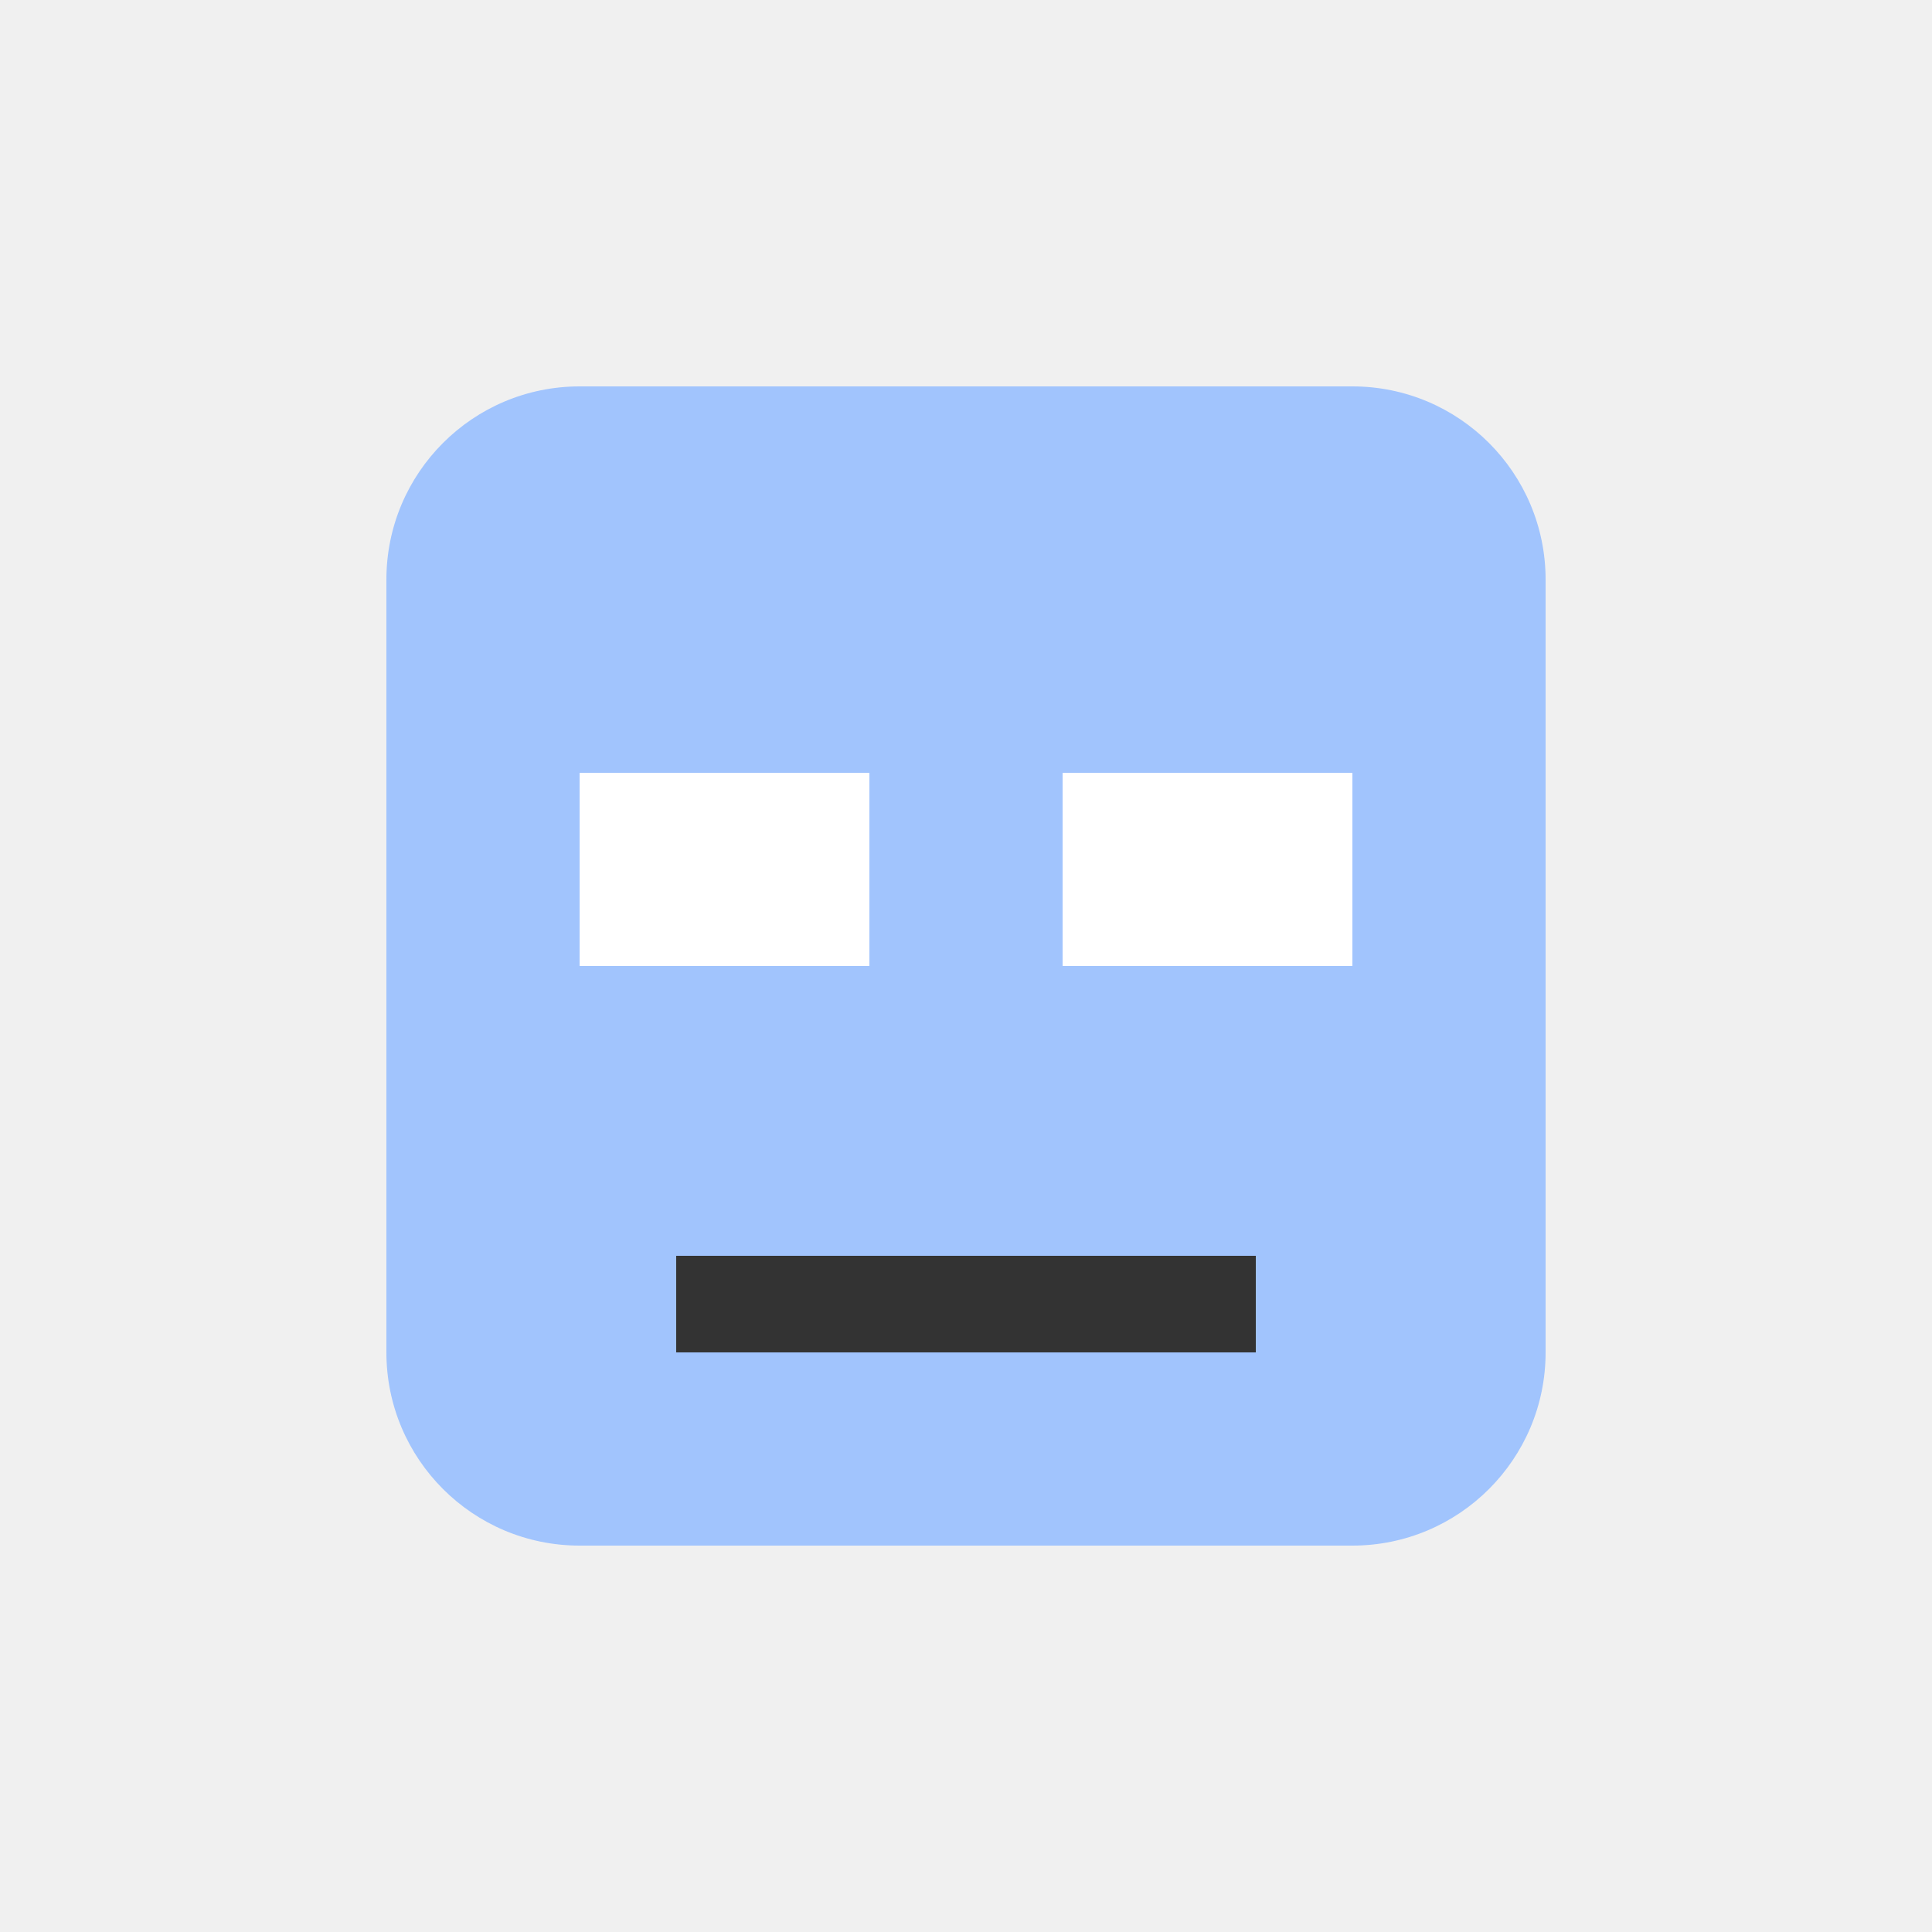
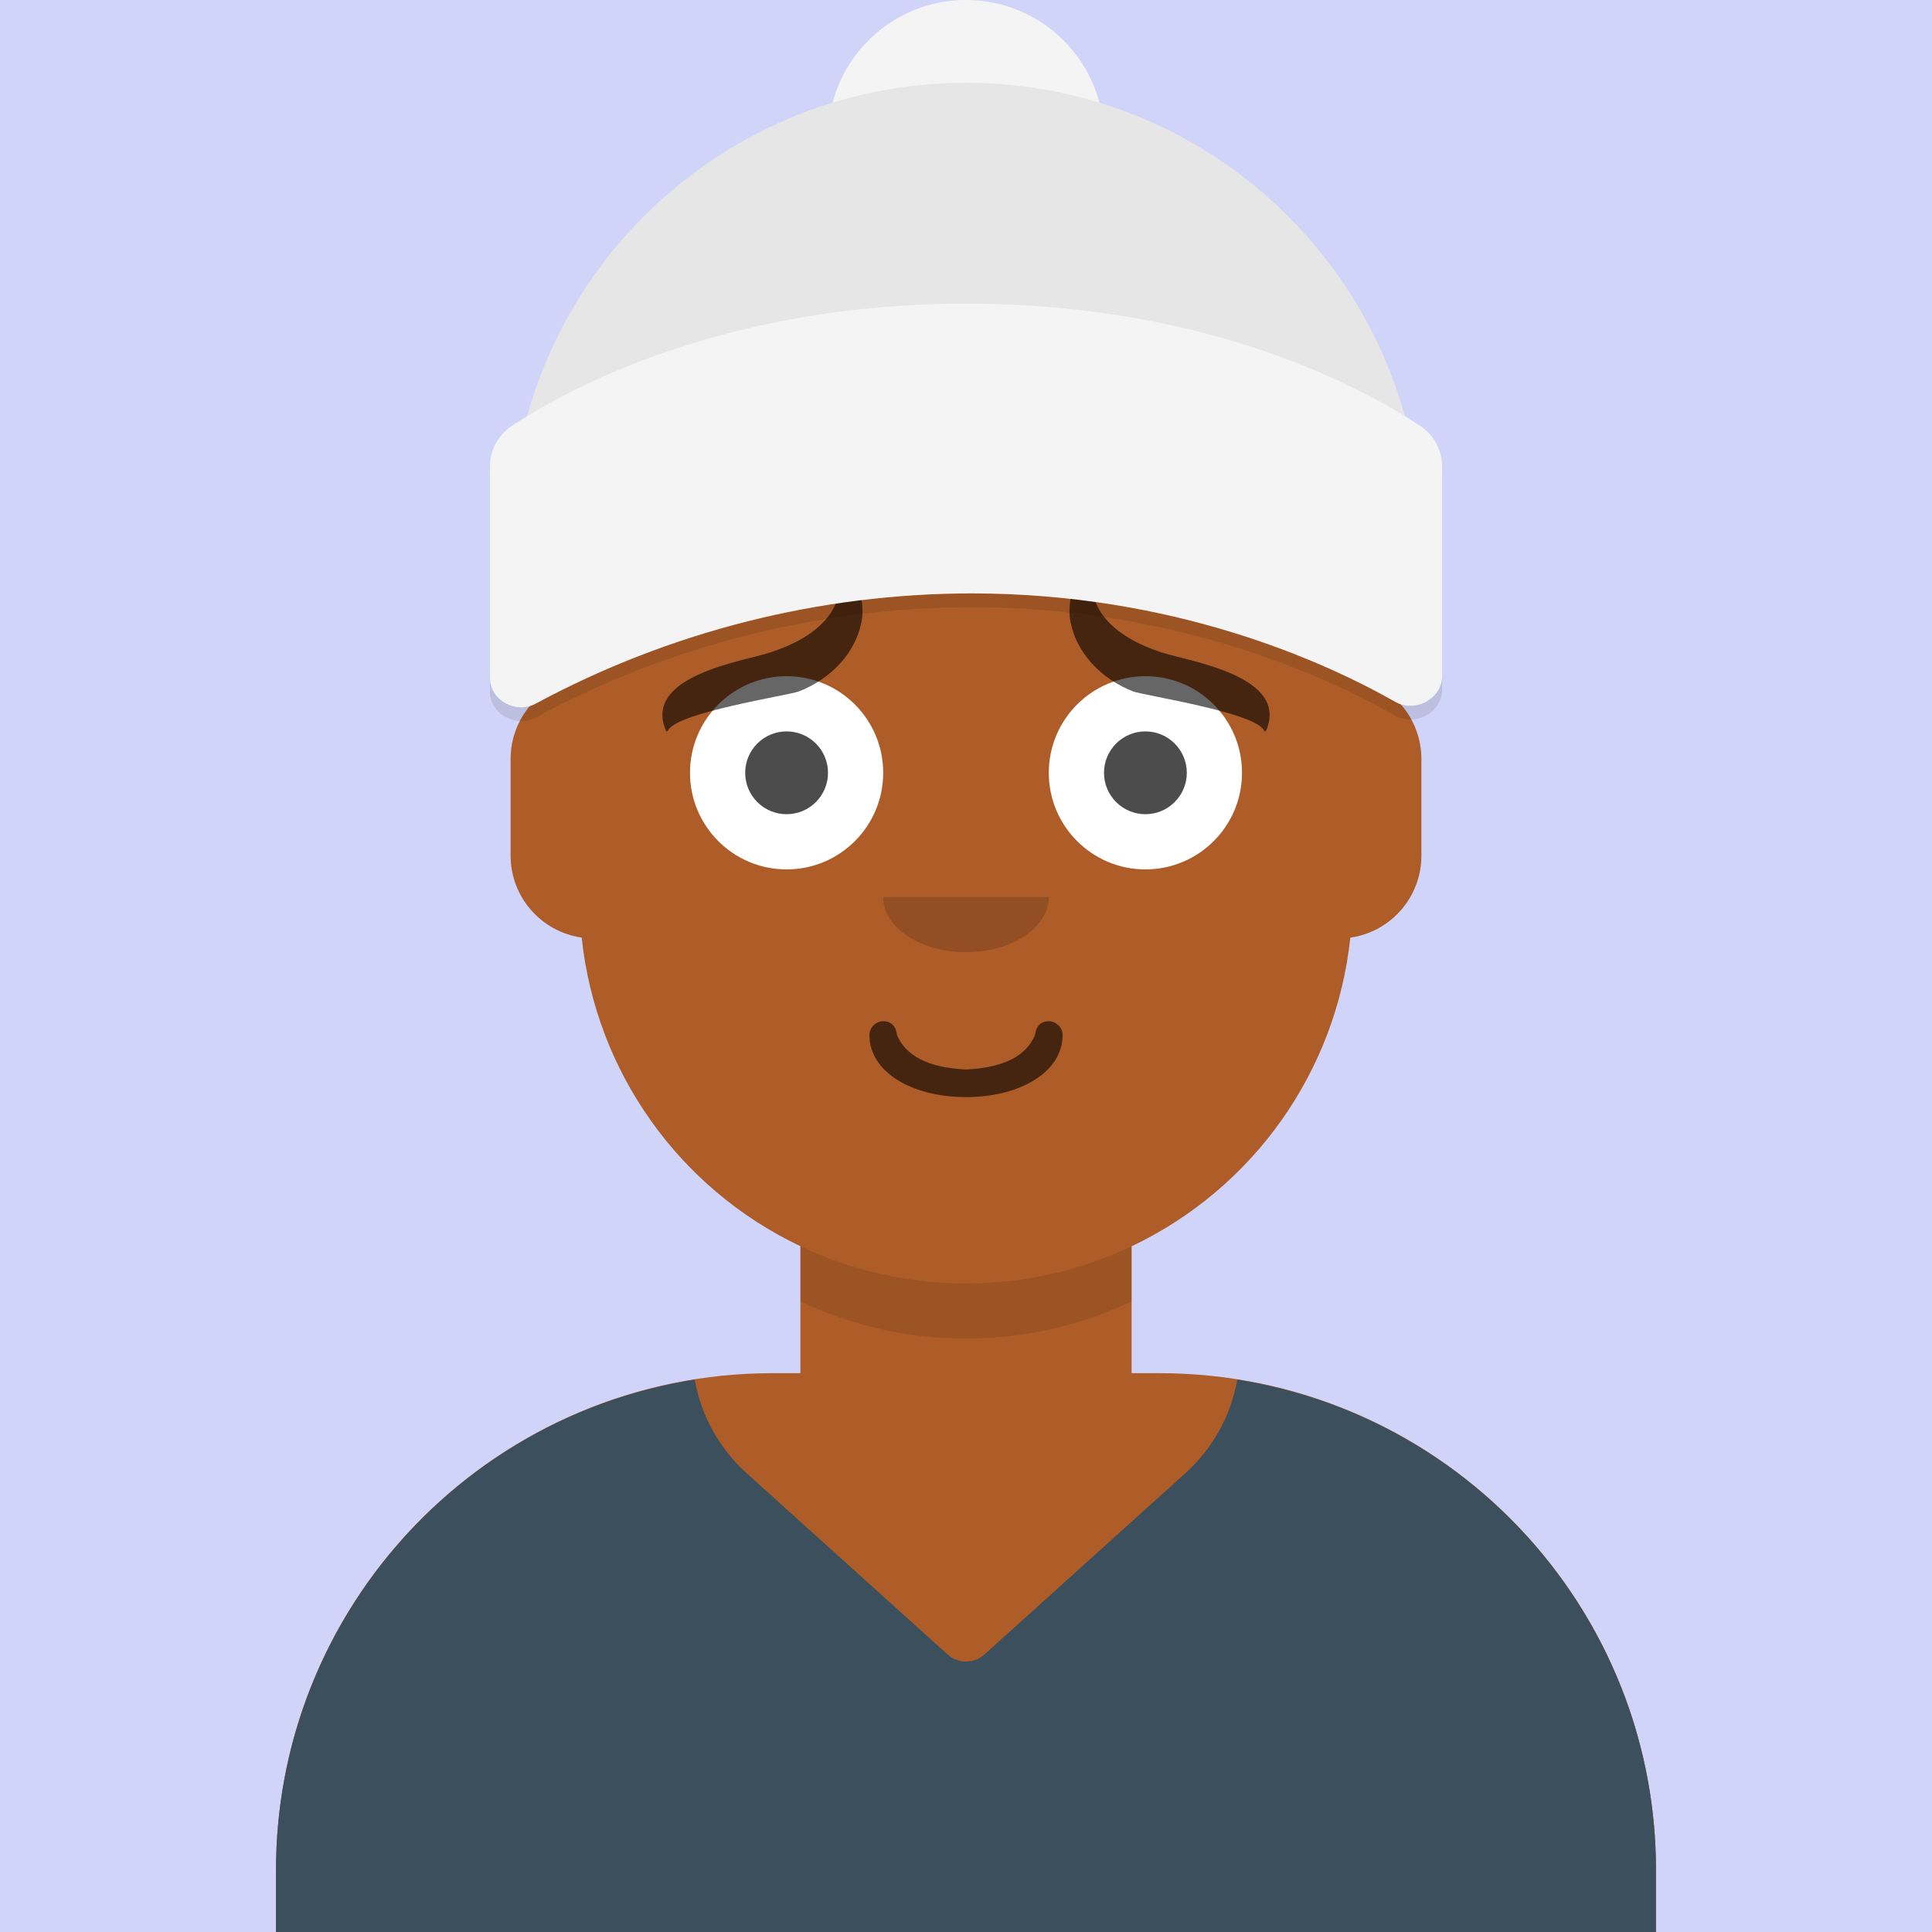
- <svg xmlns="http://www.w3.org/2000/svg" width="100" height="100">
-   <rect x="20" y="20" width="60" height="60" rx="10" fill="#A1C4FD" />
-   <rect x="30" y="40" width="15" height="10" fill="white" />
-   <rect x="55" y="40" width="15" height="10" fill="white" />
-   <rect x="35" y="65" width="30" height="5" fill="#333" />
+ <svg xmlns="http://www.w3.org/2000/svg" viewBox="0 0 280 280" fill="none" shape-rendering="auto">
+   <mask id="viewboxMask">
+     <rect width="280" height="280" rx="0" ry="0" x="0" y="0" fill="#fff" />
+   </mask>
+   <g mask="url(#viewboxMask)">
+     <rect fill="#d1d4f9" width="280" height="280" x="0" y="0" />
+     <g transform="translate(8)">
+       <path d="M132 36a56 56 0 0 0-56 56v6.17A12 12 0 0 0 66 110v14a12 12 0 0 0 10.3 11.88 56.04 56.04 0 0 0 31.7 44.73v18.4h-4a72 72 0 0 0-72 72v9h200v-9a72 72 0 0 0-72-72h-4v-18.39a56.04 56.04 0 0 0 31.7-44.73A12 12 0 0 0 198 124v-14a12 12 0 0 0-10-11.83V92a56 56 0 0 0-56-56Z" fill="#ae5d29" />
+       <path d="M108 180.61v8a55.79 55.79 0 0 0 24 5.39c8.59 0 16.73-1.93 24-5.39v-8a55.79 55.79 0 0 1-24 5.39 55.79 55.79 0 0 1-24-5.39Z" fill="#000" fill-opacity=".1" />
+       <g transform="translate(0 170)">
+         <path d="M92.68 29.94A72.02 72.02 0 0 0 32 101.05V110h200v-8.95a72.02 72.02 0 0 0-60.68-71.11 23.87 23.87 0 0 1-7.56 13.6l-29.08 26.23a4 4 0 0 1-5.36 0l-29.08-26.23a23.87 23.87 0 0 1-7.56-13.6Z" fill="#3c4f5c" />
+       </g>
+       <g transform="translate(78 134)">
+         <path d="M40 16c0 5.37 6.16 9 14 9s14-3.63 14-9c0-1.1-.95-2-2-2-1.3 0-1.87.9-2 2-1.24 2.94-4.32 4.72-10 5-5.68-.28-8.76-2.06-10-5-.13-1.1-.7-2-2-2-1.05 0-2 .9-2 2Z" fill="#000" fill-opacity=".6" />
+       </g>
+       <g transform="translate(104 122)">
+         <path fill-rule="evenodd" clip-rule="evenodd" d="M16 8c0 4.42 5.37 8 12 8s12-3.58 12-8" fill="#000" fill-opacity=".16" />
+       </g>
+       <g transform="translate(76 90)">
+         <path d="M44 22a14 14 0 1 1-28 0 14 14 0 0 1 28 0ZM96 22a14 14 0 1 1-28 0 14 14 0 0 1 28 0Z" fill="#fff" />
+         <path d="M36 22a6 6 0 1 1-12 0 6 6 0 0 1 12 0ZM88 22a6 6 0 1 1-12 0 6 6 0 0 1 12 0Z" fill="#000" fill-opacity=".7" />
+       </g>
+       <g transform="translate(76 82)">
+         <path d="M36.37 6.88c-1.97 2.9-5.55 4.64-8.74 5.68-3.94 1.29-18.55 3.38-15.11 11.35.05.12.22.12.27 0 1.15-2.65 17.47-5.12 18.97-5.7 4.45-1.71 8.4-5.5 9.17-10.55.35-2.31-.64-6.05-1.55-7.55-.11-.18-.37-.13-.43.07-.36 1.33-1.41 4.97-2.58 6.7ZM75.63 6.88c1.97 2.9 5.55 4.64 8.74 5.68 3.94 1.29 18.55 3.38 15.11 11.35a.15.15 0 0 1-.27 0c-1.15-2.65-17.47-5.12-18.97-5.7-4.45-1.71-8.4-5.5-9.17-10.55-.35-2.31.64-6.05 1.55-7.55.11-.18.37-.13.43.07.36 1.33 1.41 4.97 2.58 6.7Z" fill-rule="evenodd" clip-rule="evenodd" fill="#000" fill-opacity=".6" />
+       </g>
+       <g transform="translate(-1)">
+         <circle cx="133" cy="20" r="20" fill="#F4F4F4" />
+         <path fill-rule="evenodd" clip-rule="evenodd" d="M67 78a66 66 0 1 1 132 0v5H67v-5Z" fill="#e6e6e6" />
+         <path fill-rule="evenodd" clip-rule="evenodd" d="M64 69.77a7.05 7.05 0 0 1 3.05-5.96c7.8-5.18 30.42-17.8 66.02-17.8 35.6 0 58.14 12.62 65.9 17.81a7.04 7.04 0 0 1 3.03 5.95v30.2c0 3.3-3.9 5.38-6.78 3.75C184.84 97.83 163.1 88 133.8 88a133.57 133.57 0 0 0-63.17 15.98c-2.85 1.56-6.63-.5-6.63-3.75V69.77Z" fill="#000" fill-opacity=".1" />
+         <path fill-rule="evenodd" clip-rule="evenodd" d="M64 67.77a7.05 7.05 0 0 1 3.05-5.96c7.8-5.18 30.42-17.8 66.02-17.8 35.6 0 58.14 12.62 65.9 17.81a7.04 7.04 0 0 1 3.03 5.95v30.2c0 3.3-3.9 5.38-6.78 3.75C184.84 95.83 163.1 86 133.8 86a133.57 133.57 0 0 0-63.17 15.98c-2.85 1.56-6.63-.5-6.63-3.75V67.77Z" fill="#F4F4F4" />
+       </g>
+       <g transform="translate(49 72)" />
+       <g transform="translate(62 42)" />
+     </g>
+   </g>
</svg>
